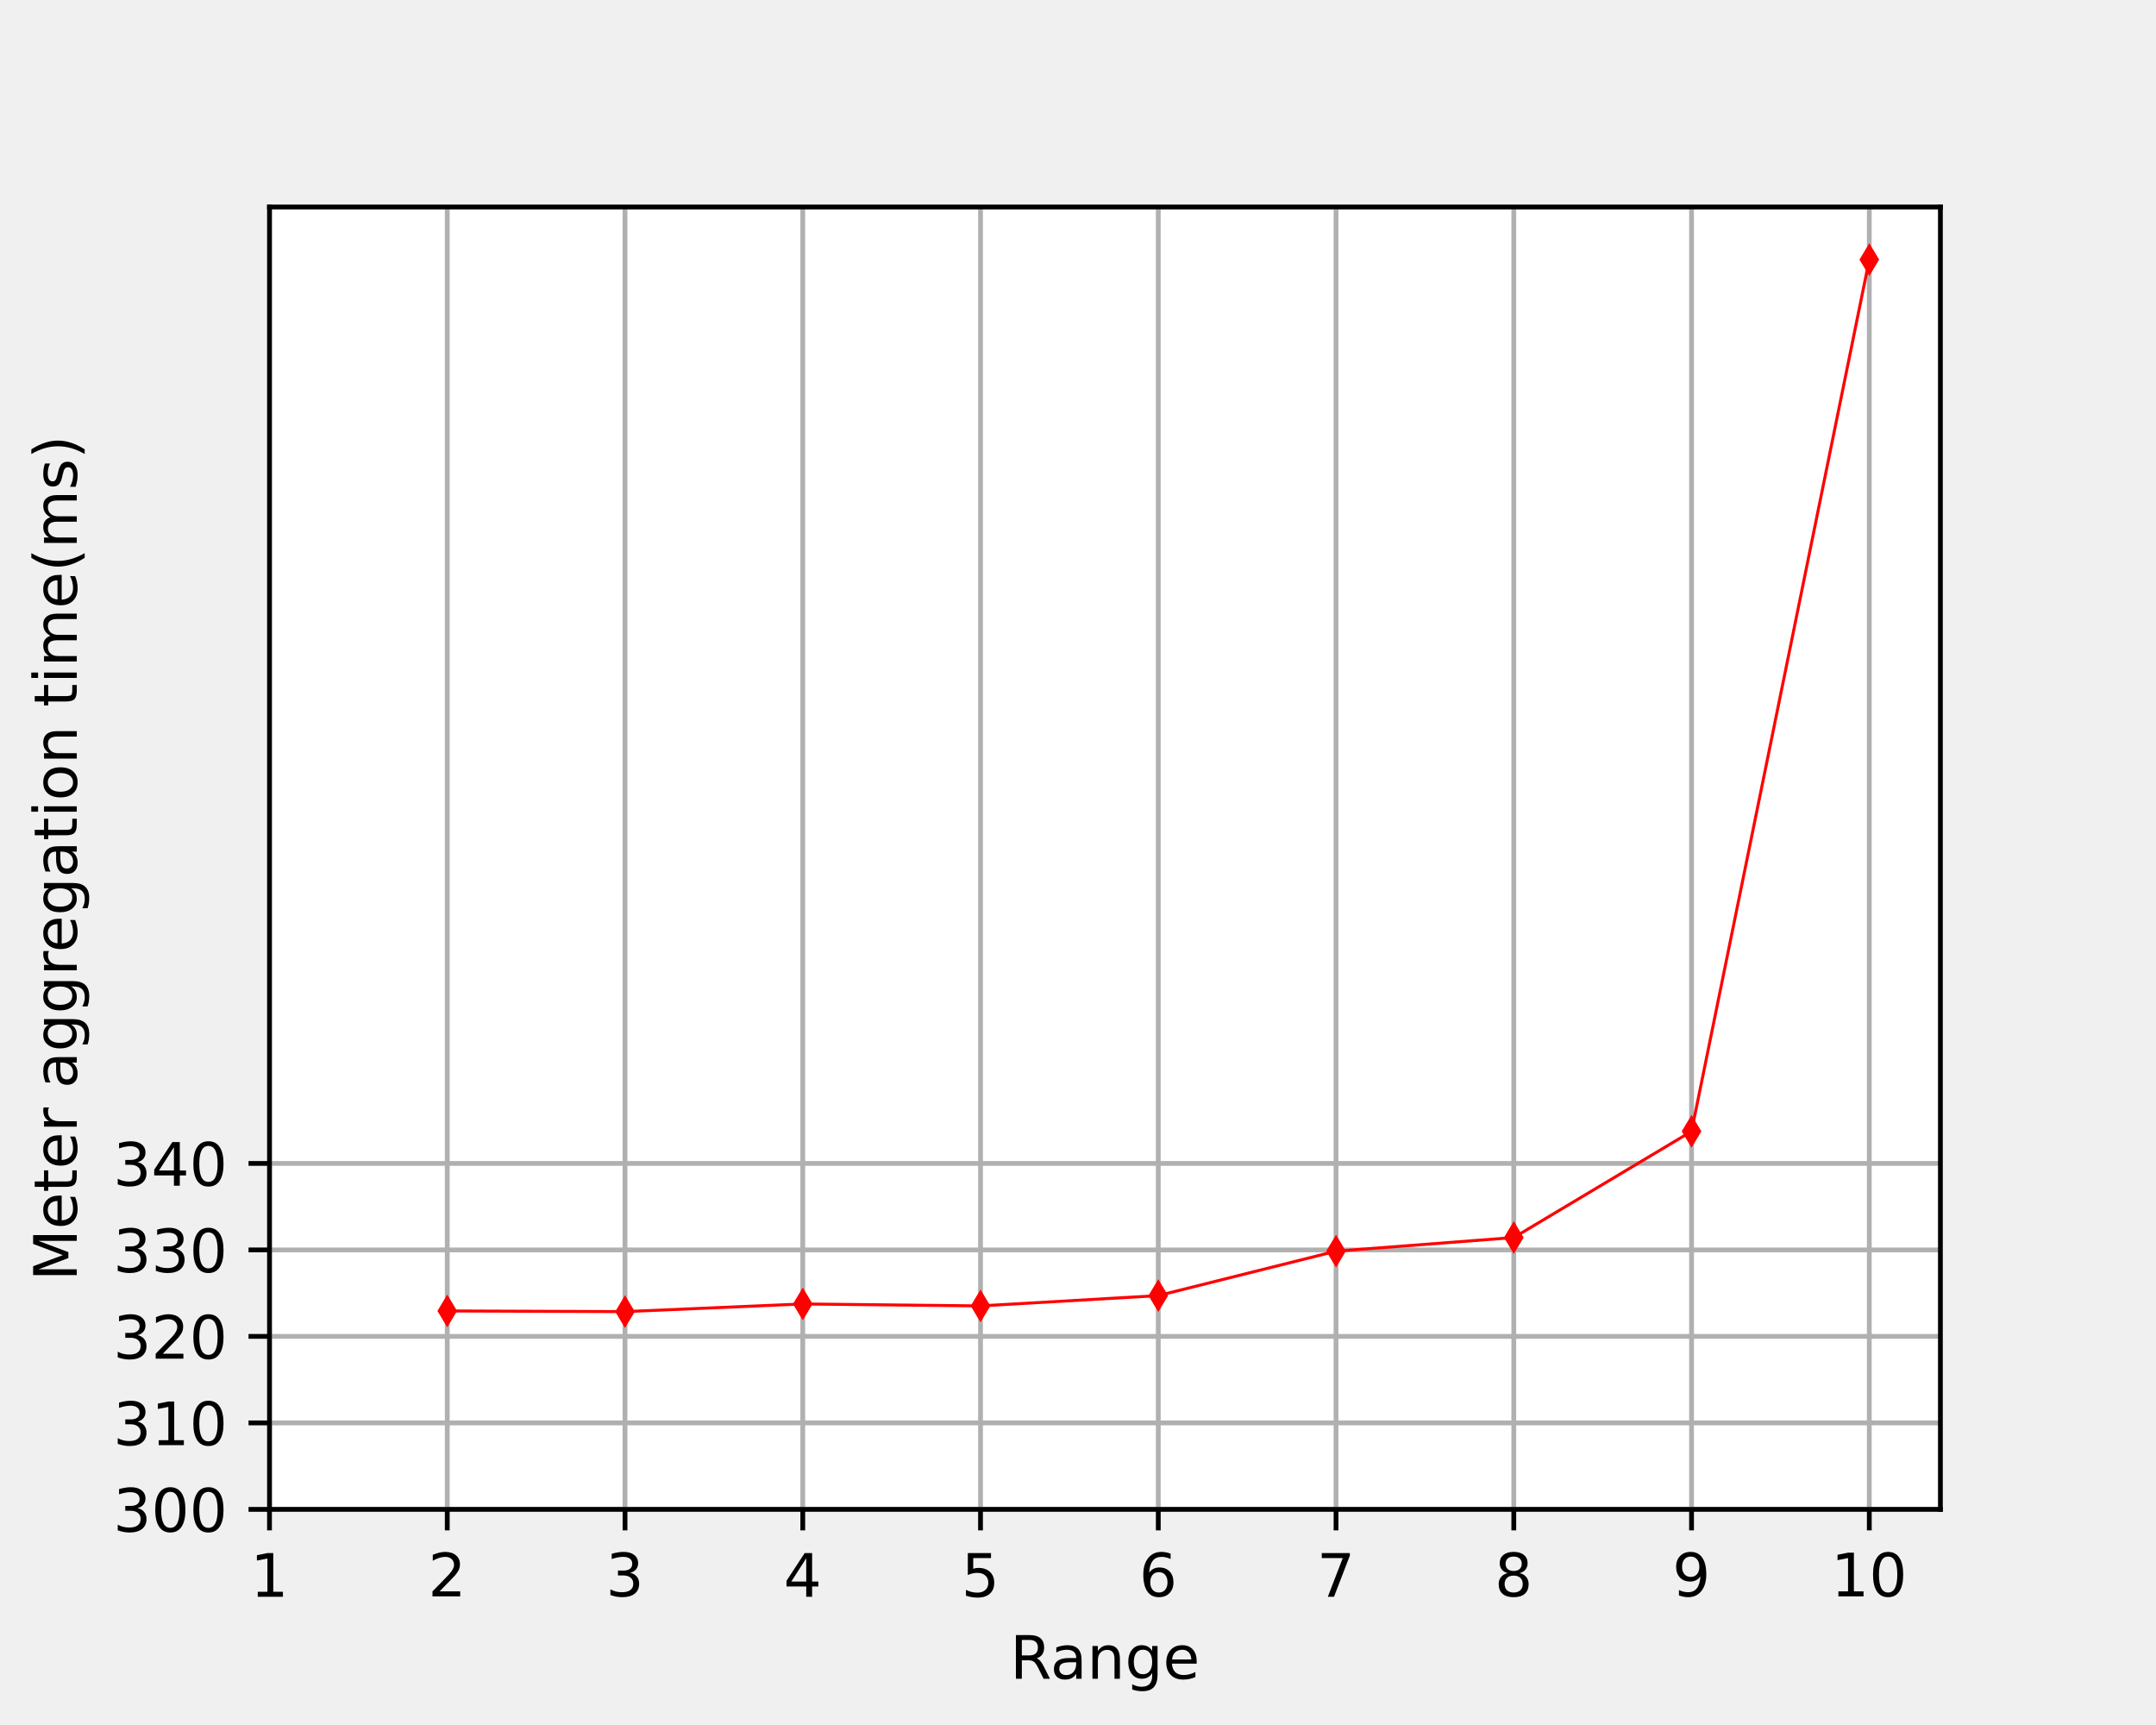
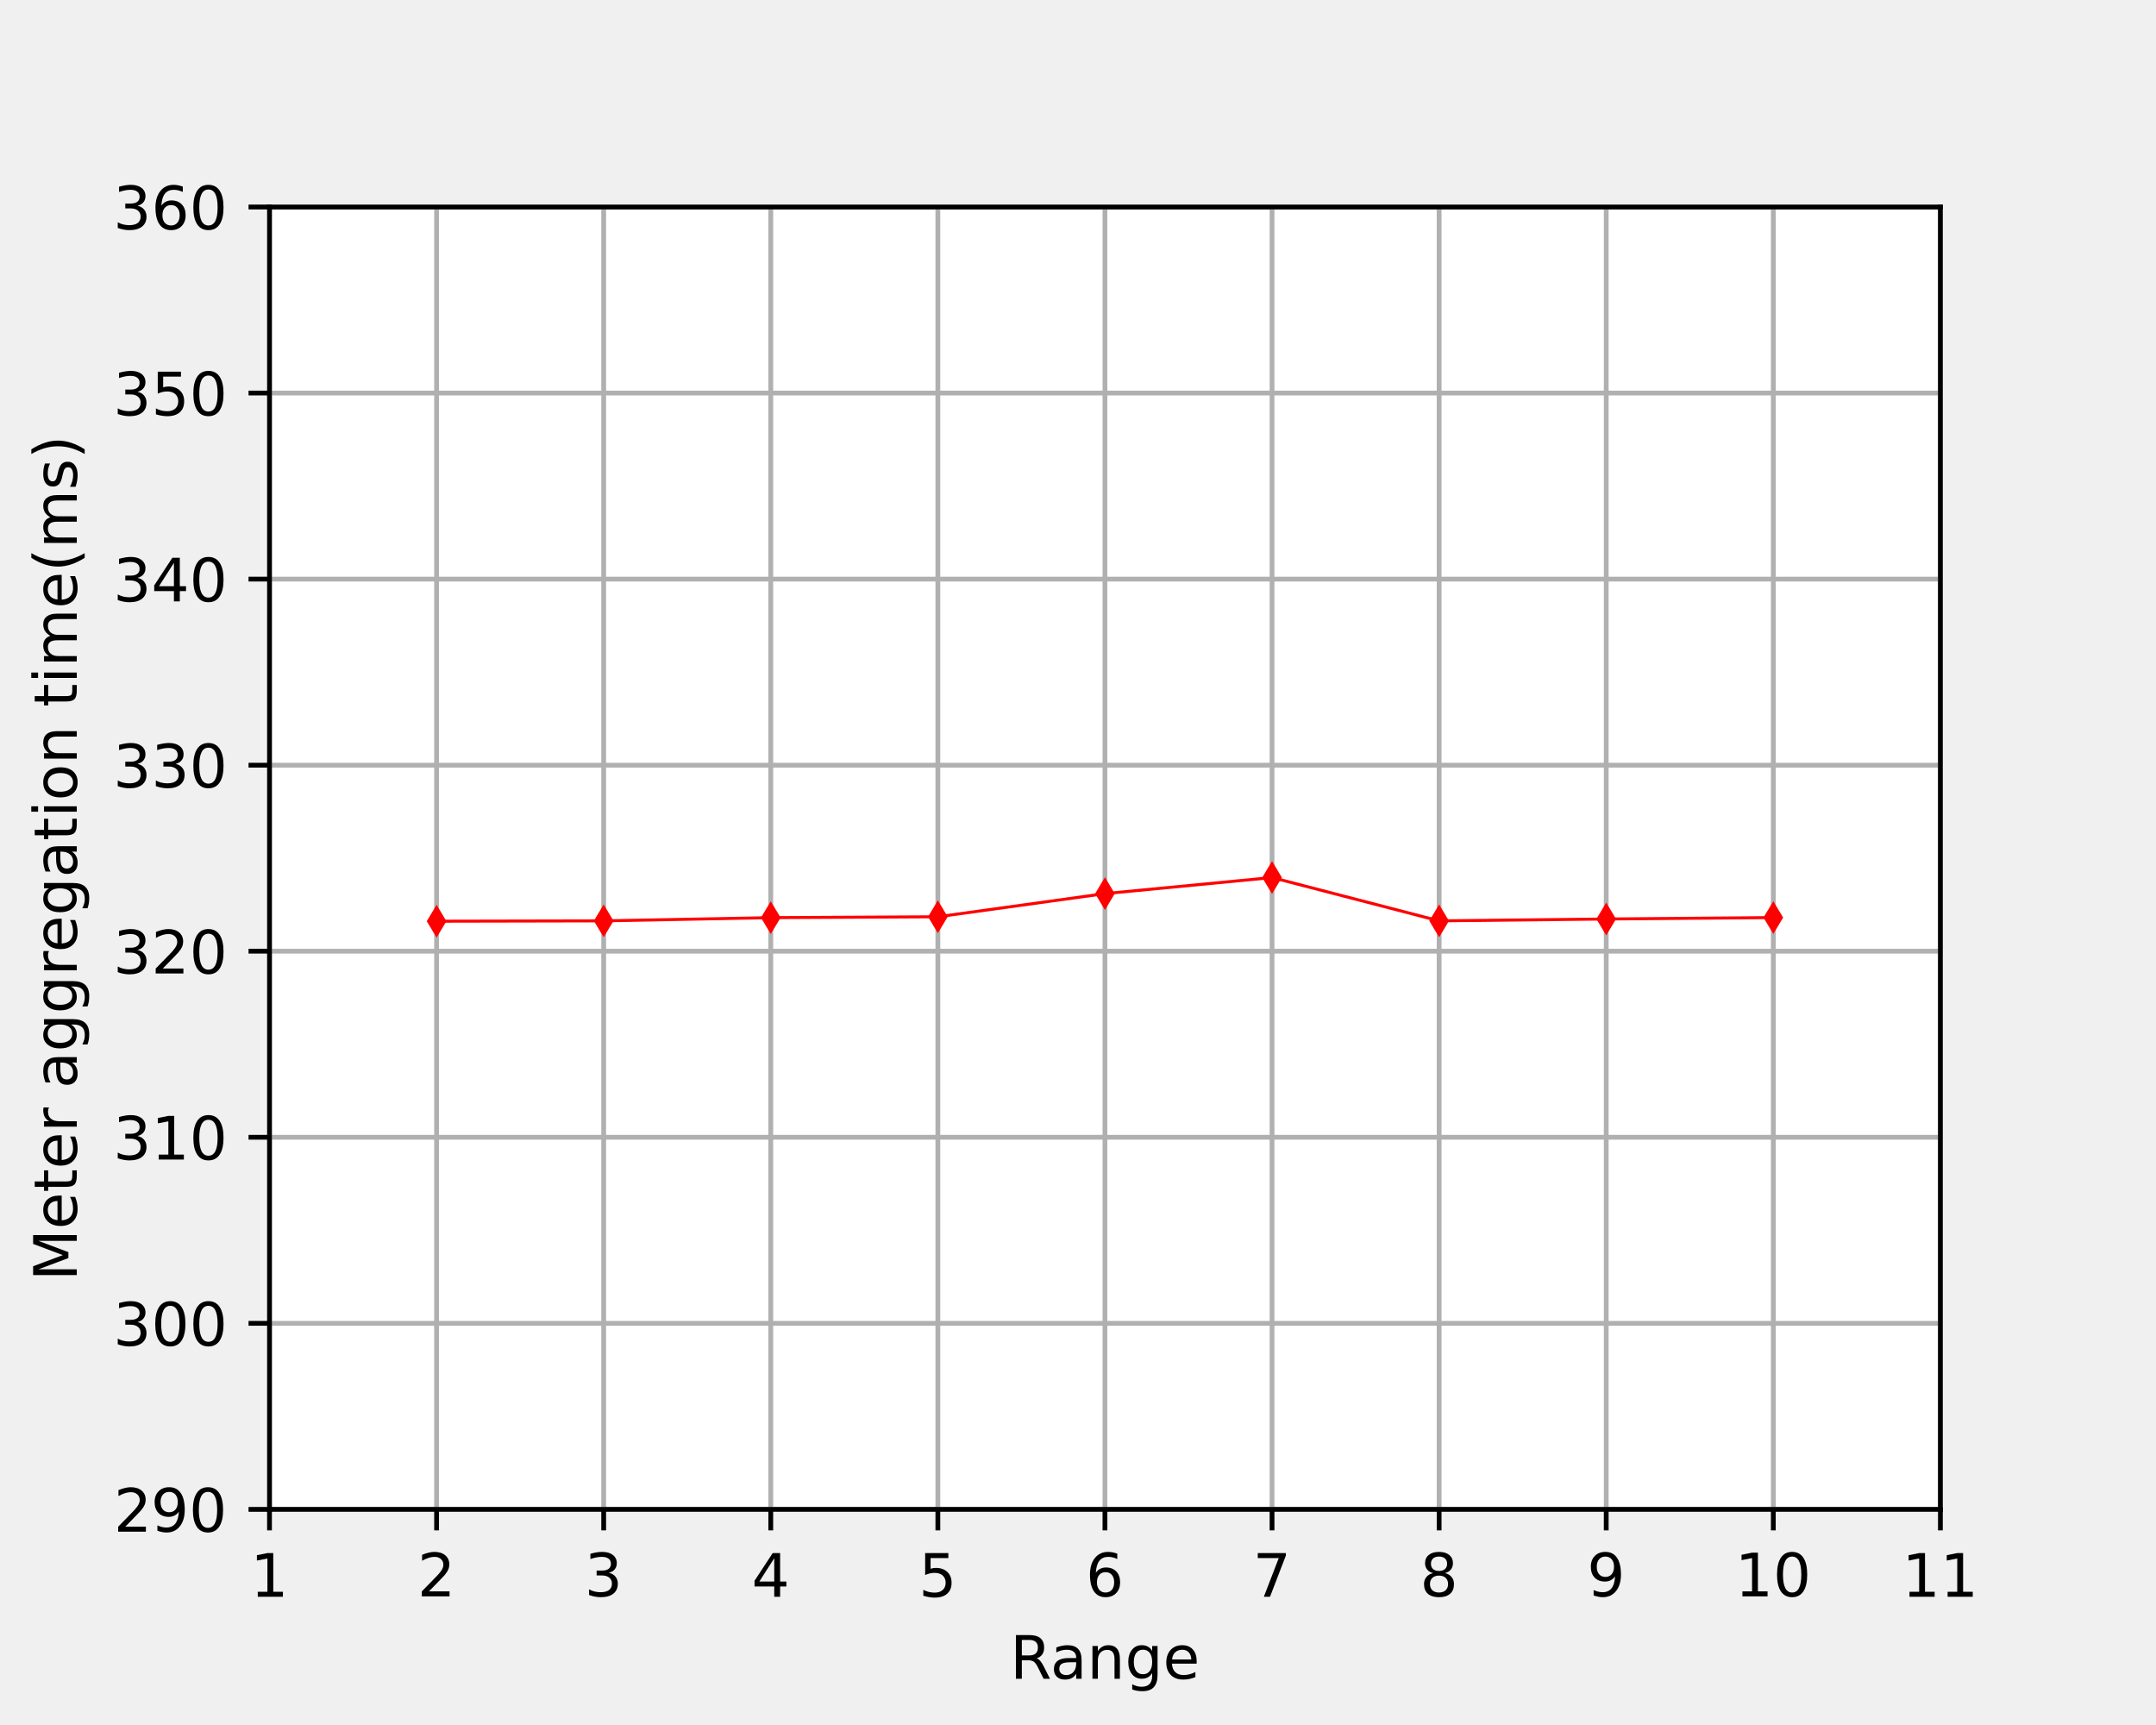
<svg xmlns="http://www.w3.org/2000/svg" xmlns:xlink="http://www.w3.org/1999/xlink" height="288pt" version="1.1" viewBox="0 0 360 288" width="360pt">
  <defs>
    <style type="text/css">*{stroke-linecap:butt;stroke-linejoin:round;}</style>
  </defs>
  <g id="figure_1">
    <g id="patch_1">
      <path d="M 0 288  L 360 288  L 360 0  L 0 0  z " style="fill:none;" />
    </g>
    <g id="axes_1">
      <g id="patch_2">
        <path d="M 45 252  L 324 252  L 324 34.56  L 45 34.56  z " style="fill:#ffffff;" />
      </g>
      <g id="matplotlib.axis_1">
        <g id="xtick_1">
          <g id="line2d_1">
-             <path clip-path="url(#pbaeb92e7d2)" d="M 45 252  L 45 34.56  " style="fill:none;stroke:#b0b0b0;stroke-linecap:square;stroke-width:0.8;" />
+             <path clip-path="url(#p66c9e58fbd)" d="M 45 252  L 45 34.56  " style="fill:none;stroke:#b0b0b0;stroke-linecap:square;stroke-width:0.8;" />
          </g>
          <g id="line2d_2">
            <defs>
-               <path d="M 0 0  L 0 3.5  " id="m0043517603" style="stroke:#000000;stroke-width:0.8;" />
+               <path d="M 0 0  L 0 3.5  " id="mb53b05ddd6" style="stroke:#000000;stroke-width:0.8;" />
            </defs>
            <g>
-               <use style="stroke:#000000;stroke-width:0.8;" x="45" xlink:href="#m0043517603" y="252" />
+               <use style="stroke:#000000;stroke-width:0.8;" x="45" xlink:href="#mb53b05ddd6" y="252" />
            </g>
          </g>
          <g id="text_1">
            <g transform="translate(41.8 266.5984)scale(0.1 -0.1)">
              <defs>
                <path d="M 12.406 8.297  L 28.516 8.297  L 28.516 63.922  L 10.984 60.406  L 10.984 69.391  L 28.422 72.906  L 38.281 72.906  L 38.281 8.297  L 54.391 8.297  L 54.391 0  L 12.406 0  z " id="DejaVuSans-49" />
              </defs>
              <use transform="translate(0 0.09375)" xlink:href="#DejaVuSans-49" />
            </g>
          </g>
        </g>
        <g id="xtick_2">
          <g id="line2d_3">
-             <path clip-path="url(#pbaeb92e7d2)" d="M 74.681 252  L 74.681 34.56  " style="fill:none;stroke:#b0b0b0;stroke-linecap:square;stroke-width:0.8;" />
+             <path clip-path="url(#p66c9e58fbd)" d="M 72.9 252  L 72.9 34.56  " style="fill:none;stroke:#b0b0b0;stroke-linecap:square;stroke-width:0.8;" />
          </g>
          <g id="line2d_4">
            <g>
-               <use style="stroke:#000000;stroke-width:0.8;" x="74.681" xlink:href="#m0043517603" y="252" />
+               <use style="stroke:#000000;stroke-width:0.8;" x="72.9" xlink:href="#mb53b05ddd6" y="252" />
            </g>
          </g>
          <g id="text_2">
-             <g transform="translate(71.48085 266.5984)scale(0.1 -0.1)">
+             <g transform="translate(69.7 266.5984)scale(0.1 -0.1)">
              <defs>
                <path d="M 19.188 8.297  L 53.609 8.297  L 53.609 0  L 7.328 0  L 7.328 8.297  Q 12.938 14.109 22.625 23.891  Q 32.328 33.688 34.812 36.531  Q 39.547 41.844 41.422 45.531  Q 43.312 49.219 43.312 52.781  Q 43.312 58.594 39.234 62.25  Q 35.156 65.922 28.609 65.922  Q 23.969 65.922 18.812 64.312  Q 13.672 62.703 7.812 59.422  L 7.812 69.391  Q 13.766 71.781 18.938 73  Q 24.125 74.219 28.422 74.219  Q 39.75 74.219 46.484 68.547  Q 53.219 62.891 53.219 53.422  Q 53.219 48.922 51.531 44.891  Q 49.859 40.875 45.406 35.406  Q 44.188 33.984 37.641 27.219  Q 31.109 20.453 19.188 8.297  z " id="DejaVuSans-50" />
              </defs>
              <use transform="translate(0 0.78125)" xlink:href="#DejaVuSans-50" />
            </g>
          </g>
        </g>
        <g id="xtick_3">
          <g id="line2d_5">
-             <path clip-path="url(#pbaeb92e7d2)" d="M 104.362 252  L 104.362 34.56  " style="fill:none;stroke:#b0b0b0;stroke-linecap:square;stroke-width:0.8;" />
+             <path clip-path="url(#p66c9e58fbd)" d="M 100.8 252  L 100.8 34.56  " style="fill:none;stroke:#b0b0b0;stroke-linecap:square;stroke-width:0.8;" />
          </g>
          <g id="line2d_6">
            <g>
-               <use style="stroke:#000000;stroke-width:0.8;" x="104.362" xlink:href="#m0043517603" y="252" />
+               <use style="stroke:#000000;stroke-width:0.8;" x="100.8" xlink:href="#mb53b05ddd6" y="252" />
            </g>
          </g>
          <g id="text_3">
-             <g transform="translate(101.1617 266.5984)scale(0.1 -0.1)">
+             <g transform="translate(97.6 266.5984)scale(0.1 -0.1)">
              <defs>
                <path d="M 40.578 39.312  Q 47.656 37.797 51.625 33  Q 55.609 28.219 55.609 21.188  Q 55.609 10.406 48.188 4.484  Q 40.766 -1.422 27.094 -1.422  Q 22.516 -1.422 17.656 -0.516  Q 12.797 0.391 7.625 2.203  L 7.625 11.719  Q 11.719 9.328 16.594 8.109  Q 21.484 6.891 26.812 6.891  Q 36.078 6.891 40.938 10.547  Q 45.797 14.203 45.797 21.188  Q 45.797 27.641 41.281 31.266  Q 36.766 34.906 28.719 34.906  L 20.219 34.906  L 20.219 43.016  L 29.109 43.016  Q 36.375 43.016 40.234 45.922  Q 44.094 48.828 44.094 54.297  Q 44.094 59.906 40.109 62.906  Q 36.141 65.922 28.719 65.922  Q 24.656 65.922 20.016 65.031  Q 15.375 64.156 9.812 62.312  L 9.812 71.094  Q 15.438 72.656 20.344 73.438  Q 25.25 74.219 29.594 74.219  Q 40.828 74.219 47.359 69.109  Q 53.906 64.016 53.906 55.328  Q 53.906 49.266 50.438 45.094  Q 46.969 40.922 40.578 39.312  z " id="DejaVuSans-51" />
              </defs>
              <use transform="translate(0 0.78125)" xlink:href="#DejaVuSans-51" />
            </g>
          </g>
        </g>
        <g id="xtick_4">
          <g id="line2d_7">
-             <path clip-path="url(#pbaeb92e7d2)" d="M 134.043 252  L 134.043 34.56  " style="fill:none;stroke:#b0b0b0;stroke-linecap:square;stroke-width:0.8;" />
+             <path clip-path="url(#p66c9e58fbd)" d="M 128.7 252  L 128.7 34.56  " style="fill:none;stroke:#b0b0b0;stroke-linecap:square;stroke-width:0.8;" />
          </g>
          <g id="line2d_8">
            <g>
-               <use style="stroke:#000000;stroke-width:0.8;" x="134.043" xlink:href="#m0043517603" y="252" />
+               <use style="stroke:#000000;stroke-width:0.8;" x="128.7" xlink:href="#mb53b05ddd6" y="252" />
            </g>
          </g>
          <g id="text_4">
-             <g transform="translate(130.8426 266.5984)scale(0.1 -0.1)">
+             <g transform="translate(125.5 266.5984)scale(0.1 -0.1)">
              <defs>
                <path d="M 37.797 64.312  L 12.891 25.391  L 37.797 25.391  z M 35.203 72.906  L 47.609 72.906  L 47.609 25.391  L 58.016 25.391  L 58.016 17.188  L 47.609 17.188  L 47.609 0  L 37.797 0  L 37.797 17.188  L 4.891 17.188  L 4.891 26.703  z " id="DejaVuSans-52" />
              </defs>
              <use transform="translate(0 0.09375)" xlink:href="#DejaVuSans-52" />
            </g>
          </g>
        </g>
        <g id="xtick_5">
          <g id="line2d_9">
-             <path clip-path="url(#pbaeb92e7d2)" d="M 163.723 252  L 163.723 34.56  " style="fill:none;stroke:#b0b0b0;stroke-linecap:square;stroke-width:0.8;" />
+             <path clip-path="url(#p66c9e58fbd)" d="M 156.6 252  L 156.6 34.56  " style="fill:none;stroke:#b0b0b0;stroke-linecap:square;stroke-width:0.8;" />
          </g>
          <g id="line2d_10">
            <g>
-               <use style="stroke:#000000;stroke-width:0.8;" x="163.723" xlink:href="#m0043517603" y="252" />
+               <use style="stroke:#000000;stroke-width:0.8;" x="156.6" xlink:href="#mb53b05ddd6" y="252" />
            </g>
          </g>
          <g id="text_5">
-             <g transform="translate(160.5234 266.5984)scale(0.1 -0.1)">
+             <g transform="translate(153.4 266.5984)scale(0.1 -0.1)">
              <defs>
                <path d="M 10.797 72.906  L 49.516 72.906  L 49.516 64.594  L 19.828 64.594  L 19.828 46.734  Q 21.969 47.469 24.109 47.828  Q 26.266 48.188 28.422 48.188  Q 40.625 48.188 47.75 41.5  Q 54.891 34.812 54.891 23.391  Q 54.891 11.625 47.562 5.094  Q 40.234 -1.422 26.906 -1.422  Q 22.312 -1.422 17.547 -0.641  Q 12.797 0.141 7.719 1.703  L 7.719 11.625  Q 12.109 9.234 16.797 8.062  Q 21.484 6.891 26.703 6.891  Q 35.156 6.891 40.078 11.328  Q 45.016 15.766 45.016 23.391  Q 45.016 31 40.078 35.438  Q 35.156 39.891 26.703 39.891  Q 22.75 39.891 18.812 39.016  Q 14.891 38.141 10.797 36.281  z " id="DejaVuSans-53" />
              </defs>
              <use transform="translate(0 0.09375)" xlink:href="#DejaVuSans-53" />
            </g>
          </g>
        </g>
        <g id="xtick_6">
          <g id="line2d_11">
-             <path clip-path="url(#pbaeb92e7d2)" d="M 193.404 252  L 193.404 34.56  " style="fill:none;stroke:#b0b0b0;stroke-linecap:square;stroke-width:0.8;" />
+             <path clip-path="url(#p66c9e58fbd)" d="M 184.5 252  L 184.5 34.56  " style="fill:none;stroke:#b0b0b0;stroke-linecap:square;stroke-width:0.8;" />
          </g>
          <g id="line2d_12">
            <g>
-               <use style="stroke:#000000;stroke-width:0.8;" x="193.404" xlink:href="#m0043517603" y="252" />
+               <use style="stroke:#000000;stroke-width:0.8;" x="184.5" xlink:href="#mb53b05ddd6" y="252" />
            </g>
          </g>
          <g id="text_6">
-             <g transform="translate(190.2043 266.5984)scale(0.1 -0.1)">
+             <g transform="translate(181.3 266.5984)scale(0.1 -0.1)">
              <defs>
                <path d="M 33.016 40.375  Q 26.375 40.375 22.484 35.828  Q 18.609 31.297 18.609 23.391  Q 18.609 15.531 22.484 10.953  Q 26.375 6.391 33.016 6.391  Q 39.656 6.391 43.531 10.953  Q 47.406 15.531 47.406 23.391  Q 47.406 31.297 43.531 35.828  Q 39.656 40.375 33.016 40.375  z M 52.594 71.297  L 52.594 62.312  Q 48.875 64.062 45.094 64.984  Q 41.312 65.922 37.594 65.922  Q 27.828 65.922 22.672 59.328  Q 17.531 52.734 16.797 39.406  Q 19.672 43.656 24.016 45.922  Q 28.375 48.188 33.594 48.188  Q 44.578 48.188 50.953 41.516  Q 57.328 34.859 57.328 23.391  Q 57.328 12.156 50.688 5.359  Q 44.047 -1.422 33.016 -1.422  Q 20.359 -1.422 13.672 8.266  Q 6.984 17.969 6.984 36.375  Q 6.984 53.656 15.188 63.938  Q 23.391 74.219 37.203 74.219  Q 40.922 74.219 44.703 73.484  Q 48.484 72.75 52.594 71.297  z " id="DejaVuSans-54" />
              </defs>
              <use transform="translate(0 0.78125)" xlink:href="#DejaVuSans-54" />
            </g>
          </g>
        </g>
        <g id="xtick_7">
          <g id="line2d_13">
-             <path clip-path="url(#pbaeb92e7d2)" d="M 223.085 252  L 223.085 34.56  " style="fill:none;stroke:#b0b0b0;stroke-linecap:square;stroke-width:0.8;" />
+             <path clip-path="url(#p66c9e58fbd)" d="M 212.4 252  L 212.4 34.56  " style="fill:none;stroke:#b0b0b0;stroke-linecap:square;stroke-width:0.8;" />
          </g>
          <g id="line2d_14">
            <g>
-               <use style="stroke:#000000;stroke-width:0.8;" x="223.085" xlink:href="#m0043517603" y="252" />
+               <use style="stroke:#000000;stroke-width:0.8;" x="212.4" xlink:href="#mb53b05ddd6" y="252" />
            </g>
          </g>
          <g id="text_7">
-             <g transform="translate(219.8851 266.5984)scale(0.1 -0.1)">
+             <g transform="translate(209.2 266.5984)scale(0.1 -0.1)">
              <defs>
                <path d="M 8.203 72.906  L 55.078 72.906  L 55.078 68.703  L 28.609 0  L 18.312 0  L 43.219 64.594  L 8.203 64.594  z " id="DejaVuSans-55" />
              </defs>
              <use transform="translate(0 0.09375)" xlink:href="#DejaVuSans-55" />
            </g>
          </g>
        </g>
        <g id="xtick_8">
          <g id="line2d_15">
-             <path clip-path="url(#pbaeb92e7d2)" d="M 252.766 252  L 252.766 34.56  " style="fill:none;stroke:#b0b0b0;stroke-linecap:square;stroke-width:0.8;" />
+             <path clip-path="url(#p66c9e58fbd)" d="M 240.3 252  L 240.3 34.56  " style="fill:none;stroke:#b0b0b0;stroke-linecap:square;stroke-width:0.8;" />
          </g>
          <g id="line2d_16">
            <g>
-               <use style="stroke:#000000;stroke-width:0.8;" x="252.766" xlink:href="#m0043517603" y="252" />
+               <use style="stroke:#000000;stroke-width:0.8;" x="240.3" xlink:href="#mb53b05ddd6" y="252" />
            </g>
          </g>
          <g id="text_8">
-             <g transform="translate(249.566 266.5984)scale(0.1 -0.1)">
+             <g transform="translate(237.1 266.5984)scale(0.1 -0.1)">
              <defs>
                <path d="M 31.781 34.625  Q 24.75 34.625 20.719 30.859  Q 16.703 27.094 16.703 20.516  Q 16.703 13.922 20.719 10.156  Q 24.75 6.391 31.781 6.391  Q 38.812 6.391 42.859 10.172  Q 46.922 13.969 46.922 20.516  Q 46.922 27.094 42.891 30.859  Q 38.875 34.625 31.781 34.625  z M 21.922 38.812  Q 15.578 40.375 12.031 44.719  Q 8.5 49.078 8.5 55.328  Q 8.5 64.062 14.719 69.141  Q 20.953 74.219 31.781 74.219  Q 42.672 74.219 48.875 69.141  Q 55.078 64.062 55.078 55.328  Q 55.078 49.078 51.531 44.719  Q 48 40.375 41.703 38.812  Q 48.828 37.156 52.797 32.312  Q 56.781 27.484 56.781 20.516  Q 56.781 9.906 50.312 4.234  Q 43.844 -1.422 31.781 -1.422  Q 19.734 -1.422 13.25 4.234  Q 6.781 9.906 6.781 20.516  Q 6.781 27.484 10.781 32.312  Q 14.797 37.156 21.922 38.812  z M 18.312 54.391  Q 18.312 48.734 21.844 45.562  Q 25.391 42.391 31.781 42.391  Q 38.141 42.391 41.719 45.562  Q 45.312 48.734 45.312 54.391  Q 45.312 60.062 41.719 63.234  Q 38.141 66.406 31.781 66.406  Q 25.391 66.406 21.844 63.234  Q 18.312 60.062 18.312 54.391  z " id="DejaVuSans-56" />
              </defs>
              <use transform="translate(0 0.78125)" xlink:href="#DejaVuSans-56" />
            </g>
          </g>
        </g>
        <g id="xtick_9">
          <g id="line2d_17">
-             <path clip-path="url(#pbaeb92e7d2)" d="M 282.447 252  L 282.447 34.56  " style="fill:none;stroke:#b0b0b0;stroke-linecap:square;stroke-width:0.8;" />
+             <path clip-path="url(#p66c9e58fbd)" d="M 268.2 252  L 268.2 34.56  " style="fill:none;stroke:#b0b0b0;stroke-linecap:square;stroke-width:0.8;" />
          </g>
          <g id="line2d_18">
            <g>
-               <use style="stroke:#000000;stroke-width:0.8;" x="282.447" xlink:href="#m0043517603" y="252" />
+               <use style="stroke:#000000;stroke-width:0.8;" x="268.2" xlink:href="#mb53b05ddd6" y="252" />
            </g>
          </g>
          <g id="text_9">
-             <g transform="translate(279.2468 266.5984)scale(0.1 -0.1)">
+             <g transform="translate(265 266.5984)scale(0.1 -0.1)">
              <defs>
                <path d="M 10.984 1.516  L 10.984 10.5  Q 14.703 8.734 18.5 7.812  Q 22.312 6.891 25.984 6.891  Q 35.75 6.891 40.891 13.453  Q 46.047 20.016 46.781 33.406  Q 43.953 29.203 39.594 26.953  Q 35.25 24.703 29.984 24.703  Q 19.047 24.703 12.672 31.312  Q 6.297 37.938 6.297 49.422  Q 6.297 60.641 12.938 67.422  Q 19.578 74.219 30.609 74.219  Q 43.266 74.219 49.922 64.516  Q 56.594 54.828 56.594 36.375  Q 56.594 19.141 48.406 8.859  Q 40.234 -1.422 26.422 -1.422  Q 22.703 -1.422 18.891 -0.688  Q 15.094 0.047 10.984 1.516  z M 30.609 32.422  Q 37.25 32.422 41.125 36.953  Q 45.016 41.5 45.016 49.422  Q 45.016 57.281 41.125 61.844  Q 37.25 66.406 30.609 66.406  Q 23.969 66.406 20.094 61.844  Q 16.219 57.281 16.219 49.422  Q 16.219 41.5 20.094 36.953  Q 23.969 32.422 30.609 32.422  z " id="DejaVuSans-57" />
              </defs>
              <use transform="translate(0 0.78125)" xlink:href="#DejaVuSans-57" />
            </g>
          </g>
        </g>
        <g id="xtick_10">
          <g id="line2d_19">
-             <path clip-path="url(#pbaeb92e7d2)" d="M 312.128 252  L 312.128 34.56  " style="fill:none;stroke:#b0b0b0;stroke-linecap:square;stroke-width:0.8;" />
+             <path clip-path="url(#p66c9e58fbd)" d="M 296.1 252  L 296.1 34.56  " style="fill:none;stroke:#b0b0b0;stroke-linecap:square;stroke-width:0.8;" />
          </g>
          <g id="line2d_20">
            <g>
-               <use style="stroke:#000000;stroke-width:0.8;" x="312.128" xlink:href="#m0043517603" y="252" />
+               <use style="stroke:#000000;stroke-width:0.8;" x="296.1" xlink:href="#mb53b05ddd6" y="252" />
            </g>
          </g>
          <g id="text_10">
-             <g transform="translate(305.7277 266.5984)scale(0.1 -0.1)">
+             <g transform="translate(289.7 266.5984)scale(0.1 -0.1)">
              <defs>
                <path d="M 31.781 66.406  Q 24.172 66.406 20.328 58.906  Q 16.5 51.422 16.5 36.375  Q 16.5 21.391 20.328 13.891  Q 24.172 6.391 31.781 6.391  Q 39.453 6.391 43.281 13.891  Q 47.125 21.391 47.125 36.375  Q 47.125 51.422 43.281 58.906  Q 39.453 66.406 31.781 66.406  z M 31.781 74.219  Q 44.047 74.219 50.516 64.516  Q 56.984 54.828 56.984 36.375  Q 56.984 17.969 50.516 8.266  Q 44.047 -1.422 31.781 -1.422  Q 19.531 -1.422 13.062 8.266  Q 6.594 17.969 6.594 36.375  Q 6.594 54.828 13.062 64.516  Q 19.531 74.219 31.781 74.219  z " id="DejaVuSans-48" />
              </defs>
              <use transform="translate(0 0.78125)" xlink:href="#DejaVuSans-49" />
              <use transform="translate(63.62305 0.78125)" xlink:href="#DejaVuSans-48" />
            </g>
          </g>
        </g>
-         <g id="text_11">
+         <g id="xtick_11">
+           <g id="line2d_21">
+             <path clip-path="url(#p66c9e58fbd)" d="M 324 252  L 324 34.56  " style="fill:none;stroke:#b0b0b0;stroke-linecap:square;stroke-width:0.8;" />
+           </g>
+           <g id="line2d_22">
+             <g>
+               <use style="stroke:#000000;stroke-width:0.8;" x="324" xlink:href="#mb53b05ddd6" y="252" />
+             </g>
+           </g>
+           <g id="text_11">
+             <g transform="translate(317.6 266.5984)scale(0.1 -0.1)">
+               <use transform="translate(0 0.09375)" xlink:href="#DejaVuSans-49" />
+               <use transform="translate(63.62305 0.09375)" xlink:href="#DejaVuSans-49" />
+             </g>
+           </g>
+         </g>
+         <g id="text_12">
          <g transform="translate(168.6547 280.2766)scale(0.1 -0.1)">
            <defs>
              <path d="M 44.391 34.188  Q 47.562 33.109 50.562 29.594  Q 53.562 26.078 56.594 19.922  L 66.609 0  L 56 0  L 46.688 18.703  Q 43.062 26.031 39.672 28.422  Q 36.281 30.812 30.422 30.812  L 19.672 30.812  L 19.672 0  L 9.812 0  L 9.812 72.906  L 32.078 72.906  Q 44.578 72.906 50.734 67.672  Q 56.891 62.453 56.891 51.906  Q 56.891 45.016 53.688 40.469  Q 50.484 35.938 44.391 34.188  z M 19.672 64.797  L 19.672 38.922  L 32.078 38.922  Q 39.203 38.922 42.844 42.219  Q 46.484 45.516 46.484 51.906  Q 46.484 58.297 42.844 61.547  Q 39.203 64.797 32.078 64.797  z " id="DejaVuSans-82" />
              <path d="M 34.281 27.484  Q 23.391 27.484 19.188 25  Q 14.984 22.516 14.984 16.5  Q 14.984 11.719 18.141 8.906  Q 21.297 6.109 26.703 6.109  Q 34.188 6.109 38.703 11.406  Q 43.219 16.703 43.219 25.484  L 43.219 27.484  z M 52.203 31.203  L 52.203 0  L 43.219 0  L 43.219 8.297  Q 40.141 3.328 35.547 0.953  Q 30.953 -1.422 24.312 -1.422  Q 15.922 -1.422 10.953 3.297  Q 6 8.016 6 15.922  Q 6 25.141 12.172 29.828  Q 18.359 34.516 30.609 34.516  L 43.219 34.516  L 43.219 35.406  Q 43.219 41.609 39.141 45  Q 35.062 48.391 27.688 48.391  Q 23 48.391 18.547 47.266  Q 14.109 46.141 10.016 43.891  L 10.016 52.203  Q 14.938 54.109 19.578 55.047  Q 24.219 56 28.609 56  Q 40.484 56 46.344 49.844  Q 52.203 43.703 52.203 31.203  z " id="DejaVuSans-97" />
              <path d="M 54.891 33.016  L 54.891 0  L 45.906 0  L 45.906 32.719  Q 45.906 40.484 42.875 44.328  Q 39.844 48.188 33.797 48.188  Q 26.516 48.188 22.312 43.547  Q 18.109 38.922 18.109 30.906  L 18.109 0  L 9.078 0  L 9.078 54.688  L 18.109 54.688  L 18.109 46.188  Q 21.344 51.125 25.703 53.562  Q 30.078 56 35.797 56  Q 45.219 56 50.047 50.172  Q 54.891 44.344 54.891 33.016  z " id="DejaVuSans-110" />
              <path d="M 45.406 27.984  Q 45.406 37.75 41.375 43.109  Q 37.359 48.484 30.078 48.484  Q 22.859 48.484 18.828 43.109  Q 14.797 37.75 14.797 27.984  Q 14.797 18.266 18.828 12.891  Q 22.859 7.516 30.078 7.516  Q 37.359 7.516 41.375 12.891  Q 45.406 18.266 45.406 27.984  z M 54.391 6.781  Q 54.391 -7.172 48.188 -13.984  Q 42 -20.797 29.203 -20.797  Q 24.469 -20.797 20.266 -20.094  Q 16.062 -19.391 12.109 -17.922  L 12.109 -9.188  Q 16.062 -11.328 19.922 -12.344  Q 23.781 -13.375 27.781 -13.375  Q 36.625 -13.375 41.016 -8.766  Q 45.406 -4.156 45.406 5.172  L 45.406 9.625  Q 42.625 4.781 38.281 2.391  Q 33.938 0 27.875 0  Q 17.828 0 11.672 7.656  Q 5.516 15.328 5.516 27.984  Q 5.516 40.672 11.672 48.328  Q 17.828 56 27.875 56  Q 33.938 56 38.281 53.609  Q 42.625 51.219 45.406 46.391  L 45.406 54.688  L 54.391 54.688  z " id="DejaVuSans-103" />
              <path d="M 56.203 29.594  L 56.203 25.203  L 14.891 25.203  Q 15.484 15.922 20.484 11.062  Q 25.484 6.203 34.422 6.203  Q 39.594 6.203 44.453 7.469  Q 49.312 8.734 54.109 11.281  L 54.109 2.781  Q 49.266 0.734 44.188 -0.344  Q 39.109 -1.422 33.891 -1.422  Q 20.797 -1.422 13.156 6.188  Q 5.516 13.812 5.516 26.812  Q 5.516 40.234 12.766 48.109  Q 20.016 56 32.328 56  Q 43.359 56 49.781 48.891  Q 56.203 41.797 56.203 29.594  z M 47.219 32.234  Q 47.125 39.594 43.094 43.984  Q 39.062 48.391 32.422 48.391  Q 24.906 48.391 20.391 44.141  Q 15.875 39.891 15.188 32.172  z " id="DejaVuSans-101" />
            </defs>
            <use xlink:href="#DejaVuSans-82" />
            <use x="67.232" xlink:href="#DejaVuSans-97" />
            <use x="128.512" xlink:href="#DejaVuSans-110" />
            <use x="191.891" xlink:href="#DejaVuSans-103" />
            <use x="255.367" xlink:href="#DejaVuSans-101" />
          </g>
        </g>
      </g>
      <g id="matplotlib.axis_2">
        <g id="ytick_1">
-           <g id="line2d_21">
-             <path clip-path="url(#pbaeb92e7d2)" d="M 45 252  L 324 252  " style="fill:none;stroke:#b0b0b0;stroke-linecap:square;stroke-width:0.8;" />
-           </g>
-           <g id="line2d_22">
+           <g id="line2d_23">
+             <path clip-path="url(#p66c9e58fbd)" d="M 45 252  L 324 252  " style="fill:none;stroke:#b0b0b0;stroke-linecap:square;stroke-width:0.8;" />
+           </g>
+           <g id="line2d_24">
            <defs>
-               <path d="M 0 0  L -3.5 0  " id="m5b5c736a1b" style="stroke:#000000;stroke-width:0.8;" />
+               <path d="M 0 0  L -3.5 0  " id="m26f706f431" style="stroke:#000000;stroke-width:0.8;" />
            </defs>
            <g>
-               <use style="stroke:#000000;stroke-width:0.8;" x="45" xlink:href="#m5b5c736a1b" y="252" />
-             </g>
-           </g>
-           <g id="text_12">
-             <g transform="translate(18.9 255.7992)scale(0.1 -0.1)">
+               <use style="stroke:#000000;stroke-width:0.8;" x="45" xlink:href="#m26f706f431" y="252" />
+             </g>
+           </g>
+           <g id="text_13">
+             <g transform="translate(19 255.7992)scale(0.1 -0.1)">
+               <use transform="translate(0 0.78125)" xlink:href="#DejaVuSans-50" />
+               <use transform="translate(61.87305 0.78125)" xlink:href="#DejaVuSans-57" />
+               <use transform="translate(125.4961 0.78125)" xlink:href="#DejaVuSans-48" />
+             </g>
+           </g>
+         </g>
+         <g id="ytick_2">
+           <g id="line2d_25">
+             <path clip-path="url(#p66c9e58fbd)" d="M 45 220.937  L 324 220.937  " style="fill:none;stroke:#b0b0b0;stroke-linecap:square;stroke-width:0.8;" />
+           </g>
+           <g id="line2d_26">
+             <g>
+               <use style="stroke:#000000;stroke-width:0.8;" x="45" xlink:href="#m26f706f431" y="220.937" />
+             </g>
+           </g>
+           <g id="text_14">
+             <g transform="translate(18.9 224.7364)scale(0.1 -0.1)">
              <use transform="translate(0 0.78125)" xlink:href="#DejaVuSans-51" />
              <use transform="translate(63.62305 0.78125)" xlink:href="#DejaVuSans-48" />
              <use transform="translate(127.2461 0.78125)" xlink:href="#DejaVuSans-48" />
            </g>
          </g>
        </g>
-         <g id="ytick_2">
-           <g id="line2d_23">
-             <path clip-path="url(#pbaeb92e7d2)" d="M 45 237.56  L 324 237.56  " style="fill:none;stroke:#b0b0b0;stroke-linecap:square;stroke-width:0.8;" />
-           </g>
-           <g id="line2d_24">
-             <g>
-               <use style="stroke:#000000;stroke-width:0.8;" x="45" xlink:href="#m5b5c736a1b" y="237.56" />
-             </g>
-           </g>
-           <g id="text_13">
-             <g transform="translate(18.9 241.3593)scale(0.1 -0.1)">
+         <g id="ytick_3">
+           <g id="line2d_27">
+             <path clip-path="url(#p66c9e58fbd)" d="M 45 189.874  L 324 189.874  " style="fill:none;stroke:#b0b0b0;stroke-linecap:square;stroke-width:0.8;" />
+           </g>
+           <g id="line2d_28">
+             <g>
+               <use style="stroke:#000000;stroke-width:0.8;" x="45" xlink:href="#m26f706f431" y="189.874" />
+             </g>
+           </g>
+           <g id="text_15">
+             <g transform="translate(18.9 193.6735)scale(0.1 -0.1)">
              <use transform="translate(0 0.78125)" xlink:href="#DejaVuSans-51" />
              <use transform="translate(63.62305 0.78125)" xlink:href="#DejaVuSans-49" />
              <use transform="translate(127.2461 0.78125)" xlink:href="#DejaVuSans-48" />
            </g>
          </g>
        </g>
-         <g id="ytick_3">
-           <g id="line2d_25">
-             <path clip-path="url(#pbaeb92e7d2)" d="M 45 223.12  L 324 223.12  " style="fill:none;stroke:#b0b0b0;stroke-linecap:square;stroke-width:0.8;" />
-           </g>
-           <g id="line2d_26">
-             <g>
-               <use style="stroke:#000000;stroke-width:0.8;" x="45" xlink:href="#m5b5c736a1b" y="223.12" />
-             </g>
-           </g>
-           <g id="text_14">
-             <g transform="translate(18.9 226.9193)scale(0.1 -0.1)">
+         <g id="ytick_4">
+           <g id="line2d_29">
+             <path clip-path="url(#p66c9e58fbd)" d="M 45 158.811  L 324 158.811  " style="fill:none;stroke:#b0b0b0;stroke-linecap:square;stroke-width:0.8;" />
+           </g>
+           <g id="line2d_30">
+             <g>
+               <use style="stroke:#000000;stroke-width:0.8;" x="45" xlink:href="#m26f706f431" y="158.811" />
+             </g>
+           </g>
+           <g id="text_16">
+             <g transform="translate(18.9 162.6106)scale(0.1 -0.1)">
              <use transform="translate(0 0.78125)" xlink:href="#DejaVuSans-51" />
              <use transform="translate(63.62305 0.78125)" xlink:href="#DejaVuSans-50" />
              <use transform="translate(127.2461 0.78125)" xlink:href="#DejaVuSans-48" />
            </g>
          </g>
        </g>
-         <g id="ytick_4">
-           <g id="line2d_27">
-             <path clip-path="url(#pbaeb92e7d2)" d="M 45 208.68  L 324 208.68  " style="fill:none;stroke:#b0b0b0;stroke-linecap:square;stroke-width:0.8;" />
-           </g>
-           <g id="line2d_28">
-             <g>
-               <use style="stroke:#000000;stroke-width:0.8;" x="45" xlink:href="#m5b5c736a1b" y="208.68" />
-             </g>
-           </g>
-           <g id="text_15">
-             <g transform="translate(18.9 212.4794)scale(0.1 -0.1)">
+         <g id="ytick_5">
+           <g id="line2d_31">
+             <path clip-path="url(#p66c9e58fbd)" d="M 45 127.749  L 324 127.749  " style="fill:none;stroke:#b0b0b0;stroke-linecap:square;stroke-width:0.8;" />
+           </g>
+           <g id="line2d_32">
+             <g>
+               <use style="stroke:#000000;stroke-width:0.8;" x="45" xlink:href="#m26f706f431" y="127.749" />
+             </g>
+           </g>
+           <g id="text_17">
+             <g transform="translate(18.9 131.5478)scale(0.1 -0.1)">
              <use transform="translate(0 0.78125)" xlink:href="#DejaVuSans-51" />
              <use transform="translate(63.62305 0.78125)" xlink:href="#DejaVuSans-51" />
              <use transform="translate(127.2461 0.78125)" xlink:href="#DejaVuSans-48" />
            </g>
          </g>
        </g>
-         <g id="ytick_5">
-           <g id="line2d_29">
-             <path clip-path="url(#pbaeb92e7d2)" d="M 45 194.24  L 324 194.24  " style="fill:none;stroke:#b0b0b0;stroke-linecap:square;stroke-width:0.8;" />
-           </g>
-           <g id="line2d_30">
-             <g>
-               <use style="stroke:#000000;stroke-width:0.8;" x="45" xlink:href="#m5b5c736a1b" y="194.24" />
-             </g>
-           </g>
-           <g id="text_16">
-             <g transform="translate(18.9 198.0395)scale(0.1 -0.1)">
+         <g id="ytick_6">
+           <g id="line2d_33">
+             <path clip-path="url(#p66c9e58fbd)" d="M 45 96.686  L 324 96.686  " style="fill:none;stroke:#b0b0b0;stroke-linecap:square;stroke-width:0.8;" />
+           </g>
+           <g id="line2d_34">
+             <g>
+               <use style="stroke:#000000;stroke-width:0.8;" x="45" xlink:href="#m26f706f431" y="96.686" />
+             </g>
+           </g>
+           <g id="text_18">
+             <g transform="translate(18.9 100.4849)scale(0.1 -0.1)">
              <use transform="translate(0 0.78125)" xlink:href="#DejaVuSans-51" />
              <use transform="translate(63.62305 0.78125)" xlink:href="#DejaVuSans-52" />
              <use transform="translate(127.2461 0.78125)" xlink:href="#DejaVuSans-48" />
            </g>
          </g>
        </g>
-         <g id="text_17">
+         <g id="ytick_7">
+           <g id="line2d_35">
+             <path clip-path="url(#p66c9e58fbd)" d="M 45 65.623  L 324 65.623  " style="fill:none;stroke:#b0b0b0;stroke-linecap:square;stroke-width:0.8;" />
+           </g>
+           <g id="line2d_36">
+             <g>
+               <use style="stroke:#000000;stroke-width:0.8;" x="45" xlink:href="#m26f706f431" y="65.623" />
+             </g>
+           </g>
+           <g id="text_19">
+             <g transform="translate(18.9 69.42208)scale(0.1 -0.1)">
+               <use transform="translate(0 0.78125)" xlink:href="#DejaVuSans-51" />
+               <use transform="translate(63.62305 0.78125)" xlink:href="#DejaVuSans-53" />
+               <use transform="translate(127.2461 0.78125)" xlink:href="#DejaVuSans-48" />
+             </g>
+           </g>
+         </g>
+         <g id="ytick_8">
+           <g id="line2d_37">
+             <path clip-path="url(#p66c9e58fbd)" d="M 45 34.56  L 324 34.56  " style="fill:none;stroke:#b0b0b0;stroke-linecap:square;stroke-width:0.8;" />
+           </g>
+           <g id="line2d_38">
+             <g>
+               <use style="stroke:#000000;stroke-width:0.8;" x="45" xlink:href="#m26f706f431" y="34.56" />
+             </g>
+           </g>
+           <g id="text_20">
+             <g transform="translate(18.9 38.35922)scale(0.1 -0.1)">
+               <use transform="translate(0 0.78125)" xlink:href="#DejaVuSans-51" />
+               <use transform="translate(63.62305 0.78125)" xlink:href="#DejaVuSans-54" />
+               <use transform="translate(127.2461 0.78125)" xlink:href="#DejaVuSans-48" />
+             </g>
+           </g>
+         </g>
+         <g id="text_21">
          <g transform="translate(12.82031 213.8613)rotate(-90)scale(0.1 -0.1)">
            <defs>
              <path d="M 9.812 72.906  L 24.516 72.906  L 43.109 23.297  L 61.812 72.906  L 76.516 72.906  L 76.516 0  L 66.891 0  L 66.891 64.016  L 48.094 14.016  L 38.188 14.016  L 19.391 64.016  L 19.391 0  L 9.812 0  z " id="DejaVuSans-77" />
              <path d="M 18.312 70.219  L 18.312 54.688  L 36.812 54.688  L 36.812 47.703  L 18.312 47.703  L 18.312 18.016  Q 18.312 11.328 20.141 9.422  Q 21.969 7.516 27.594 7.516  L 36.812 7.516  L 36.812 0  L 27.594 0  Q 17.188 0 13.234 3.875  Q 9.281 7.766 9.281 18.016  L 9.281 47.703  L 2.688 47.703  L 2.688 54.688  L 9.281 54.688  L 9.281 70.219  z " id="DejaVuSans-116" />
              <path d="M 41.109 46.297  Q 39.594 47.172 37.812 47.578  Q 36.031 48 33.891 48  Q 26.266 48 22.188 43.047  Q 18.109 38.094 18.109 28.812  L 18.109 0  L 9.078 0  L 9.078 54.688  L 18.109 54.688  L 18.109 46.188  Q 20.953 51.172 25.484 53.578  Q 30.031 56 36.531 56  Q 37.453 56 38.578 55.875  Q 39.703 55.766 41.062 55.516  z " id="DejaVuSans-114" />
              <path id="DejaVuSans-32" />
              <path d="M 9.422 54.688  L 18.406 54.688  L 18.406 0  L 9.422 0  z M 9.422 75.984  L 18.406 75.984  L 18.406 64.594  L 9.422 64.594  z " id="DejaVuSans-105" />
              <path d="M 30.609 48.391  Q 23.391 48.391 19.188 42.75  Q 14.984 37.109 14.984 27.297  Q 14.984 17.484 19.156 11.844  Q 23.344 6.203 30.609 6.203  Q 37.797 6.203 41.984 11.859  Q 46.188 17.531 46.188 27.297  Q 46.188 37.016 41.984 42.703  Q 37.797 48.391 30.609 48.391  z M 30.609 56  Q 42.328 56 49.016 48.375  Q 55.719 40.766 55.719 27.297  Q 55.719 13.875 49.016 6.219  Q 42.328 -1.422 30.609 -1.422  Q 18.844 -1.422 12.172 6.219  Q 5.516 13.875 5.516 27.297  Q 5.516 40.766 12.172 48.375  Q 18.844 56 30.609 56  z " id="DejaVuSans-111" />
              <path d="M 52 44.188  Q 55.375 50.25 60.062 53.125  Q 64.75 56 71.094 56  Q 79.641 56 84.281 50.016  Q 88.922 44.047 88.922 33.016  L 88.922 0  L 79.891 0  L 79.891 32.719  Q 79.891 40.578 77.094 44.375  Q 74.312 48.188 68.609 48.188  Q 61.625 48.188 57.562 43.547  Q 53.516 38.922 53.516 30.906  L 53.516 0  L 44.484 0  L 44.484 32.719  Q 44.484 40.625 41.703 44.406  Q 38.922 48.188 33.109 48.188  Q 26.219 48.188 22.156 43.531  Q 18.109 38.875 18.109 30.906  L 18.109 0  L 9.078 0  L 9.078 54.688  L 18.109 54.688  L 18.109 46.188  Q 21.188 51.219 25.484 53.609  Q 29.781 56 35.688 56  Q 41.656 56 45.828 52.969  Q 50 49.953 52 44.188  z " id="DejaVuSans-109" />
              <path d="M 31 75.875  Q 24.469 64.656 21.281 53.656  Q 18.109 42.672 18.109 31.391  Q 18.109 20.125 21.312 9.062  Q 24.516 -2 31 -13.188  L 23.188 -13.188  Q 15.875 -1.703 12.234 9.375  Q 8.594 20.453 8.594 31.391  Q 8.594 42.281 12.203 53.312  Q 15.828 64.359 23.188 75.875  z " id="DejaVuSans-40" />
              <path d="M 44.281 53.078  L 44.281 44.578  Q 40.484 46.531 36.375 47.5  Q 32.281 48.484 27.875 48.484  Q 21.188 48.484 17.844 46.438  Q 14.5 44.391 14.5 40.281  Q 14.5 37.156 16.891 35.375  Q 19.281 33.594 26.516 31.984  L 29.594 31.297  Q 39.156 29.25 43.188 25.516  Q 47.219 21.781 47.219 15.094  Q 47.219 7.469 41.188 3.016  Q 35.156 -1.422 24.609 -1.422  Q 20.219 -1.422 15.453 -0.562  Q 10.688 0.297 5.422 2  L 5.422 11.281  Q 10.406 8.688 15.234 7.391  Q 20.062 6.109 24.812 6.109  Q 31.156 6.109 34.562 8.281  Q 37.984 10.453 37.984 14.406  Q 37.984 18.062 35.516 20.016  Q 33.062 21.969 24.703 23.781  L 21.578 24.516  Q 13.234 26.266 9.516 29.906  Q 5.812 33.547 5.812 39.891  Q 5.812 47.609 11.281 51.797  Q 16.75 56 26.812 56  Q 31.781 56 36.172 55.266  Q 40.578 54.547 44.281 53.078  z " id="DejaVuSans-115" />
              <path d="M 8.016 75.875  L 15.828 75.875  Q 23.141 64.359 26.781 53.312  Q 30.422 42.281 30.422 31.391  Q 30.422 20.453 26.781 9.375  Q 23.141 -1.703 15.828 -13.188  L 8.016 -13.188  Q 14.5 -2 17.703 9.062  Q 20.906 20.125 20.906 31.391  Q 20.906 42.672 17.703 53.656  Q 14.5 64.656 8.016 75.875  z " id="DejaVuSans-41" />
            </defs>
            <use xlink:href="#DejaVuSans-77" />
            <use x="86.279" xlink:href="#DejaVuSans-101" />
            <use x="147.803" xlink:href="#DejaVuSans-116" />
            <use x="187.012" xlink:href="#DejaVuSans-101" />
            <use x="248.535" xlink:href="#DejaVuSans-114" />
            <use x="289.648" xlink:href="#DejaVuSans-32" />
            <use x="321.436" xlink:href="#DejaVuSans-97" />
            <use x="382.715" xlink:href="#DejaVuSans-103" />
            <use x="446.191" xlink:href="#DejaVuSans-103" />
            <use x="509.668" xlink:href="#DejaVuSans-114" />
            <use x="548.531" xlink:href="#DejaVuSans-101" />
            <use x="610.055" xlink:href="#DejaVuSans-103" />
            <use x="673.531" xlink:href="#DejaVuSans-97" />
            <use x="734.811" xlink:href="#DejaVuSans-116" />
            <use x="774.02" xlink:href="#DejaVuSans-105" />
            <use x="801.803" xlink:href="#DejaVuSans-111" />
            <use x="862.984" xlink:href="#DejaVuSans-110" />
            <use x="926.363" xlink:href="#DejaVuSans-32" />
            <use x="958.15" xlink:href="#DejaVuSans-116" />
            <use x="997.359" xlink:href="#DejaVuSans-105" />
            <use x="1025.143" xlink:href="#DejaVuSans-109" />
            <use x="1122.555" xlink:href="#DejaVuSans-101" />
            <use x="1184.078" xlink:href="#DejaVuSans-40" />
            <use x="1223.092" xlink:href="#DejaVuSans-109" />
            <use x="1320.504" xlink:href="#DejaVuSans-115" />
            <use x="1372.604" xlink:href="#DejaVuSans-41" />
          </g>
        </g>
      </g>
-       <g id="line2d_31">
-         <path clip-path="url(#pbaeb92e7d2)" d="M 74.681 218.87  L 104.362 218.984  L 134.043 217.703  L 163.723 218.031  L 193.404 216.31  L 223.085 208.889  L 252.766 206.615  L 282.447 188.882  L 312.128 43.342  " style="fill:none;stroke:#ff0000;stroke-linecap:square;stroke-width:0.5;" />
+       <g id="line2d_39">
+         <path clip-path="url(#p66c9e58fbd)" d="M 72.9 153.802  L 100.8 153.744  L 128.7 153.208  L 156.6 153.061  L 184.5 149.195  L 212.4 146.509  L 240.3 153.745  L 268.2 153.433  L 296.1 153.195  " style="fill:none;stroke:#ff0000;stroke-linecap:square;stroke-width:0.5;" />
        <defs>
-           <path d="M 0 1.768  L 1.061 0  L 0 -1.768  L -1.061 0  z " id="m604d3ca606" style="stroke:#ff0000;stroke-linejoin:miter;" />
+           <path d="M 0 1.768  L 1.061 0  L 0 -1.768  L -1.061 0  z " id="m2f454bc991" style="stroke:#ff0000;stroke-linejoin:miter;" />
        </defs>
-         <g clip-path="url(#pbaeb92e7d2)">
-           <use style="fill:#ff0000;stroke:#ff0000;stroke-linejoin:miter;" x="74.681" xlink:href="#m604d3ca606" y="218.87" />
-           <use style="fill:#ff0000;stroke:#ff0000;stroke-linejoin:miter;" x="104.362" xlink:href="#m604d3ca606" y="218.984" />
-           <use style="fill:#ff0000;stroke:#ff0000;stroke-linejoin:miter;" x="134.043" xlink:href="#m604d3ca606" y="217.703" />
-           <use style="fill:#ff0000;stroke:#ff0000;stroke-linejoin:miter;" x="163.723" xlink:href="#m604d3ca606" y="218.031" />
-           <use style="fill:#ff0000;stroke:#ff0000;stroke-linejoin:miter;" x="193.404" xlink:href="#m604d3ca606" y="216.31" />
-           <use style="fill:#ff0000;stroke:#ff0000;stroke-linejoin:miter;" x="223.085" xlink:href="#m604d3ca606" y="208.889" />
-           <use style="fill:#ff0000;stroke:#ff0000;stroke-linejoin:miter;" x="252.766" xlink:href="#m604d3ca606" y="206.615" />
-           <use style="fill:#ff0000;stroke:#ff0000;stroke-linejoin:miter;" x="282.447" xlink:href="#m604d3ca606" y="188.882" />
-           <use style="fill:#ff0000;stroke:#ff0000;stroke-linejoin:miter;" x="312.128" xlink:href="#m604d3ca606" y="43.342" />
+         <g clip-path="url(#p66c9e58fbd)">
+           <use style="fill:#ff0000;stroke:#ff0000;stroke-linejoin:miter;" x="72.9" xlink:href="#m2f454bc991" y="153.802" />
+           <use style="fill:#ff0000;stroke:#ff0000;stroke-linejoin:miter;" x="100.8" xlink:href="#m2f454bc991" y="153.744" />
+           <use style="fill:#ff0000;stroke:#ff0000;stroke-linejoin:miter;" x="128.7" xlink:href="#m2f454bc991" y="153.208" />
+           <use style="fill:#ff0000;stroke:#ff0000;stroke-linejoin:miter;" x="156.6" xlink:href="#m2f454bc991" y="153.061" />
+           <use style="fill:#ff0000;stroke:#ff0000;stroke-linejoin:miter;" x="184.5" xlink:href="#m2f454bc991" y="149.195" />
+           <use style="fill:#ff0000;stroke:#ff0000;stroke-linejoin:miter;" x="212.4" xlink:href="#m2f454bc991" y="146.509" />
+           <use style="fill:#ff0000;stroke:#ff0000;stroke-linejoin:miter;" x="240.3" xlink:href="#m2f454bc991" y="153.745" />
+           <use style="fill:#ff0000;stroke:#ff0000;stroke-linejoin:miter;" x="268.2" xlink:href="#m2f454bc991" y="153.433" />
+           <use style="fill:#ff0000;stroke:#ff0000;stroke-linejoin:miter;" x="296.1" xlink:href="#m2f454bc991" y="153.195" />
        </g>
      </g>
      <g id="patch_3">
        <path d="M 45 252  L 45 34.56  " style="fill:none;stroke:#000000;stroke-linecap:square;stroke-linejoin:miter;stroke-width:0.8;" />
      </g>
      <g id="patch_4">
        <path d="M 324 252  L 324 34.56  " style="fill:none;stroke:#000000;stroke-linecap:square;stroke-linejoin:miter;stroke-width:0.8;" />
      </g>
      <g id="patch_5">
        <path d="M 45 252  L 324 252  " style="fill:none;stroke:#000000;stroke-linecap:square;stroke-linejoin:miter;stroke-width:0.8;" />
      </g>
      <g id="patch_6">
        <path d="M 45 34.56  L 324 34.56  " style="fill:none;stroke:#000000;stroke-linecap:square;stroke-linejoin:miter;stroke-width:0.8;" />
      </g>
    </g>
  </g>
  <defs>
-     <clipPath id="pbaeb92e7d2">
+     <clipPath id="p66c9e58fbd">
      <rect height="217.44" width="279" x="45" y="34.56" />
    </clipPath>
  </defs>
</svg>
